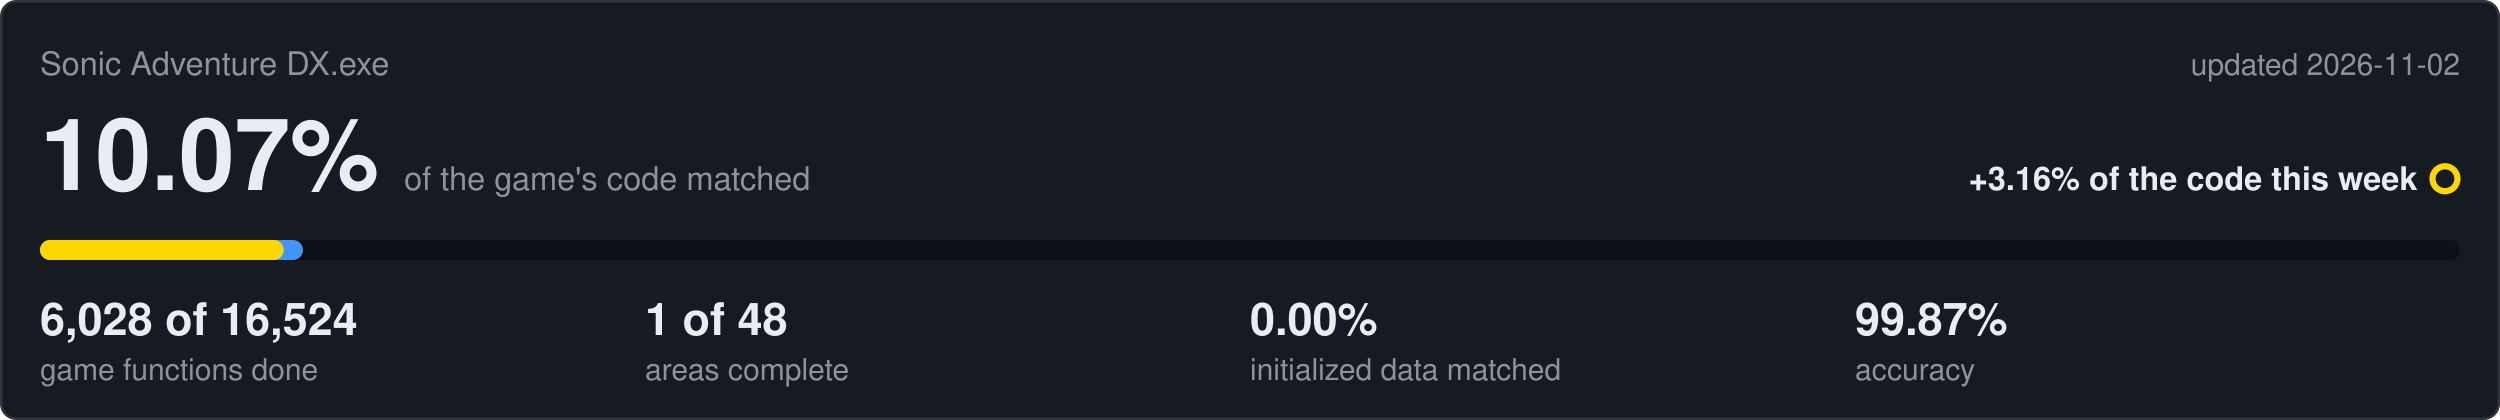
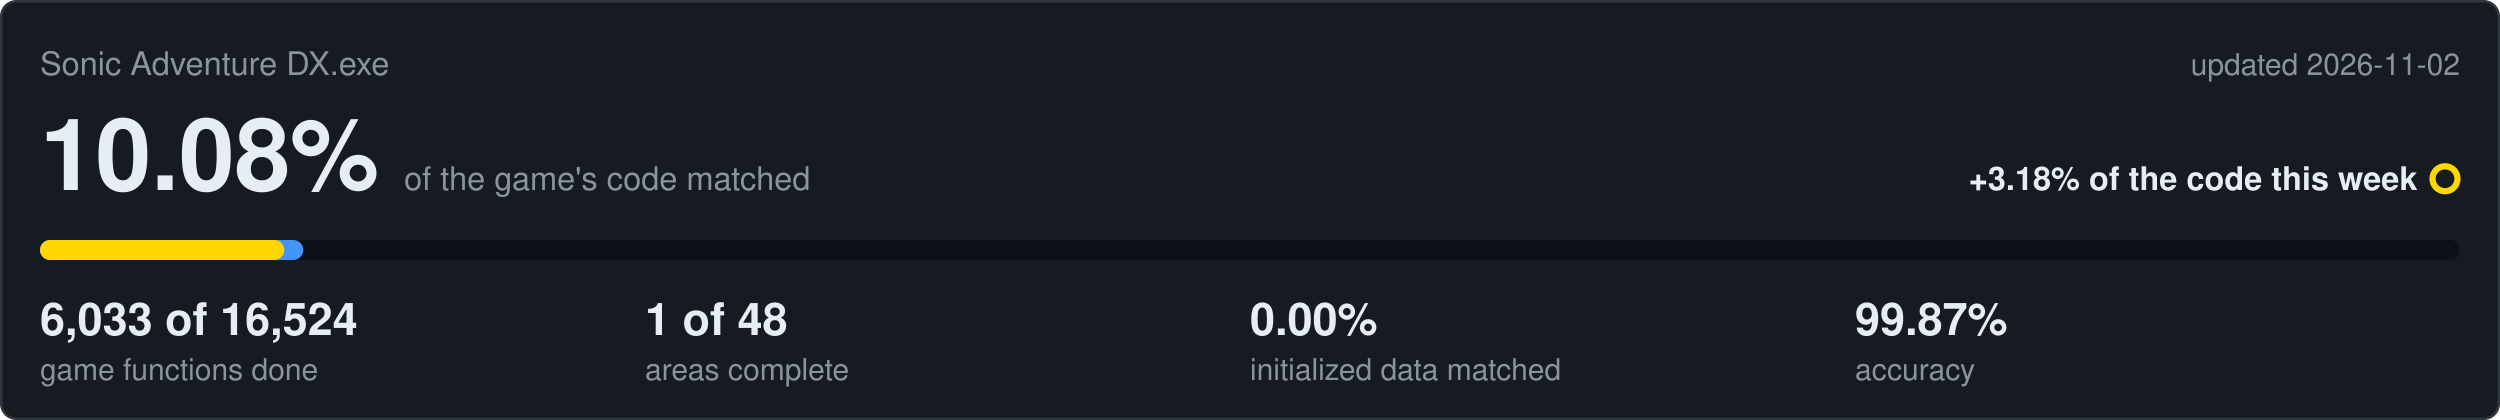
<svg xmlns="http://www.w3.org/2000/svg" viewBox="0 0 1000 168" width="1000" height="168">
  <rect x="0.5" y="0.5" width="999" height="167" rx="6" fill="#161b22" stroke="#30363d" />
  <text x="16" y="30" font-family="Segoe UI,Helvetica,Arial,sans-serif" font-size="13" fill="#8b949e">Sonic Adventure DX.exe</text>
  <text x="984" y="30" text-anchor="end" font-family="Segoe UI,Helvetica,Arial,sans-serif" font-size="12" fill="#8b949e">updated 2026-11-02</text>
-   <text x="16" y="76" font-family="Segoe UI,Helvetica,Arial,sans-serif" font-size="40" font-weight="600" fill="#e6edf3">10.07%<tspan dx="10" font-size="13" font-weight="400" fill="#8b949e">of the game's code matched</tspan>
+   <text x="16" y="76" font-family="Segoe UI,Helvetica,Arial,sans-serif" font-size="40" font-weight="600" fill="#e6edf3">10.08%<tspan dx="10" font-size="13" font-weight="400" fill="#8b949e">of the game's code matched</tspan>
  </text>
-   <text x="967" y="76" text-anchor="end" font-family="Segoe UI,Helvetica,Arial,sans-serif" font-size="13" font-weight="600" fill="#e6edf3">+3.16% of the code this week</text>
+   <text x="967" y="76" text-anchor="end" font-family="Segoe UI,Helvetica,Arial,sans-serif" font-size="13" font-weight="600" fill="#e6edf3">+3.18% of the code this week</text>
  <circle cx="978" cy="71.5" r="5" fill="none" stroke="#ffd700" stroke-width="2.5" />
  <rect x="16" y="96" width="968" height="8" rx="4" fill="#0d1117" />
-   <rect x="16" y="96" width="105.2" height="8" rx="4" fill="#4493f8" />
-   <rect x="16" y="96" width="97.5" height="8" rx="4" fill="#ffd700" />
-   <text x="16" y="134" font-family="Segoe UI,Helvetica,Arial,sans-serif" font-size="18" font-weight="600" fill="#e6edf3">6,028 of 16,524</text>
+   <rect x="16" y="96" width="105.3" height="8" rx="4" fill="#4493f8" />
+   <rect x="16" y="96" width="97.7" height="8" rx="4" fill="#ffd700" />
+   <text x="16" y="134" font-family="Segoe UI,Helvetica,Arial,sans-serif" font-size="18" font-weight="600" fill="#e6edf3">6,033 of 16,524</text>
  <text x="16" y="152" font-family="Segoe UI,Helvetica,Arial,sans-serif" font-size="12" fill="#8b949e">game functions done</text>
  <text x="258" y="134" font-family="Segoe UI,Helvetica,Arial,sans-serif" font-size="18" font-weight="600" fill="#e6edf3">1 of 48</text>
  <text x="258" y="152" font-family="Segoe UI,Helvetica,Arial,sans-serif" font-size="12" fill="#8b949e">areas complete</text>
  <text x="500" y="134" font-family="Segoe UI,Helvetica,Arial,sans-serif" font-size="18" font-weight="600" fill="#e6edf3">0.00%</text>
  <text x="500" y="152" font-family="Segoe UI,Helvetica,Arial,sans-serif" font-size="12" fill="#8b949e">initialized data matched</text>
  <text x="742" y="134" font-family="Segoe UI,Helvetica,Arial,sans-serif" font-size="18" font-weight="600" fill="#e6edf3">99.87%</text>
  <text x="742" y="152" font-family="Segoe UI,Helvetica,Arial,sans-serif" font-size="12" fill="#8b949e">accuracy</text>
</svg>
